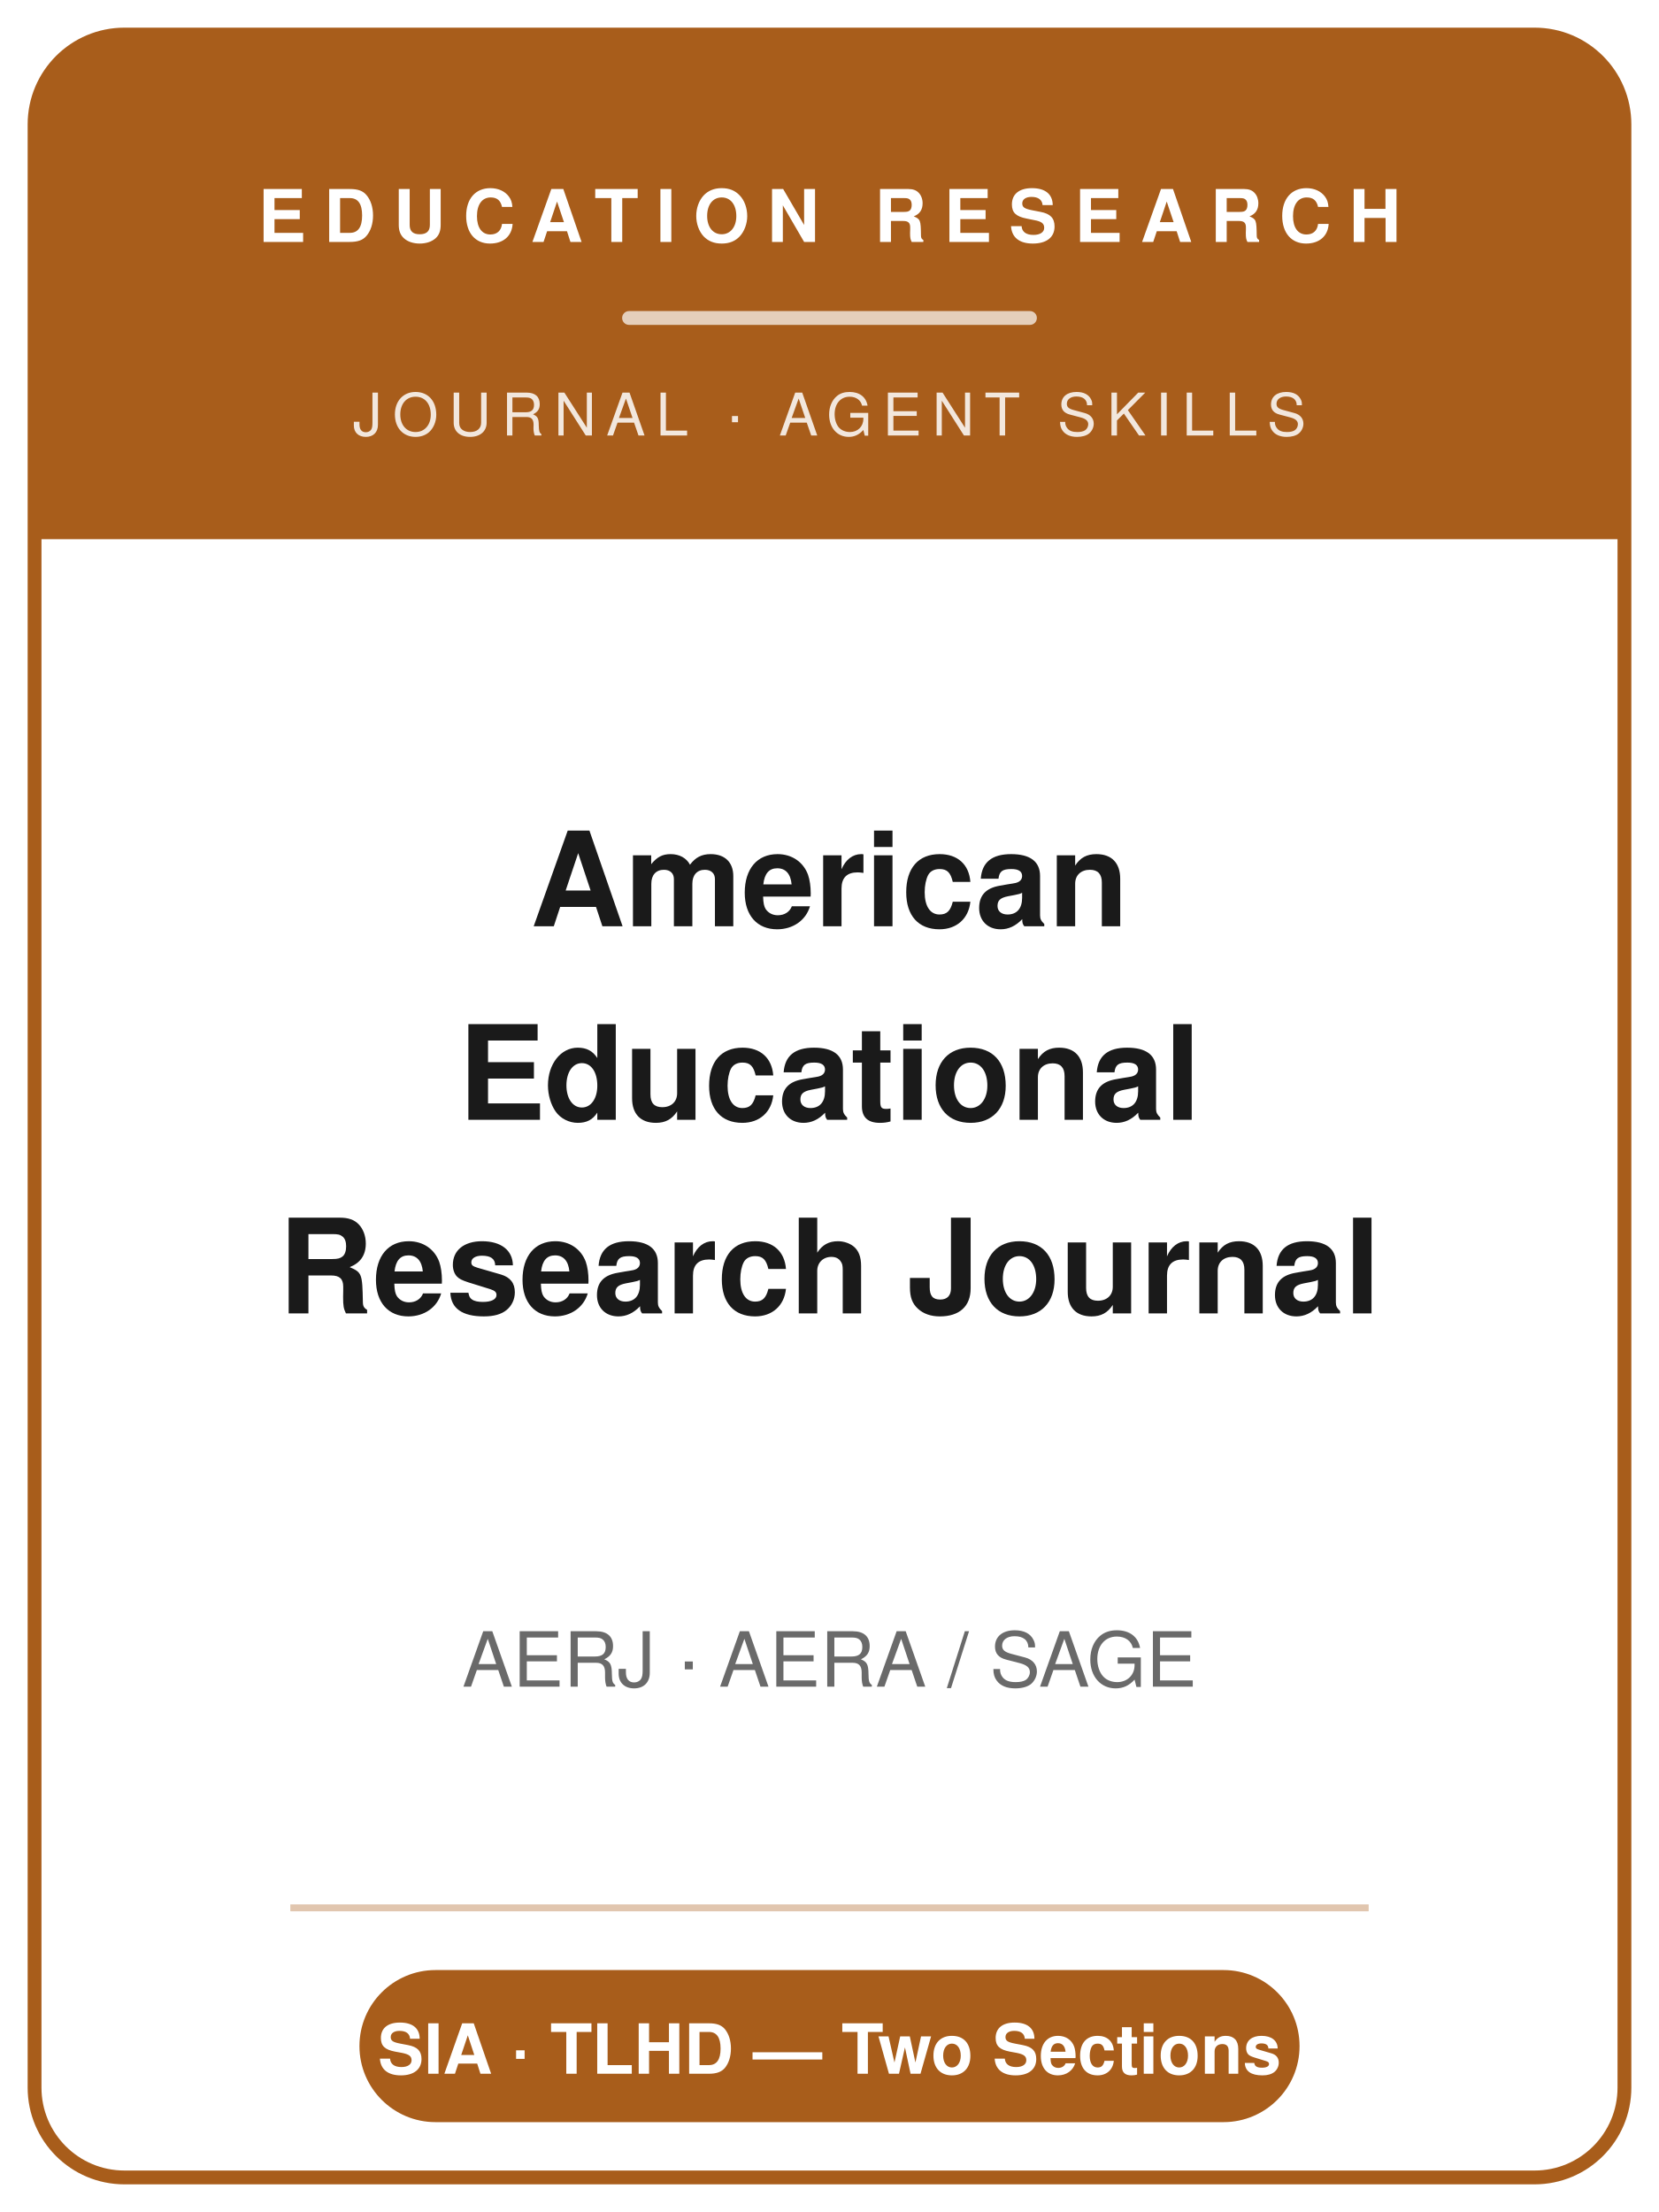
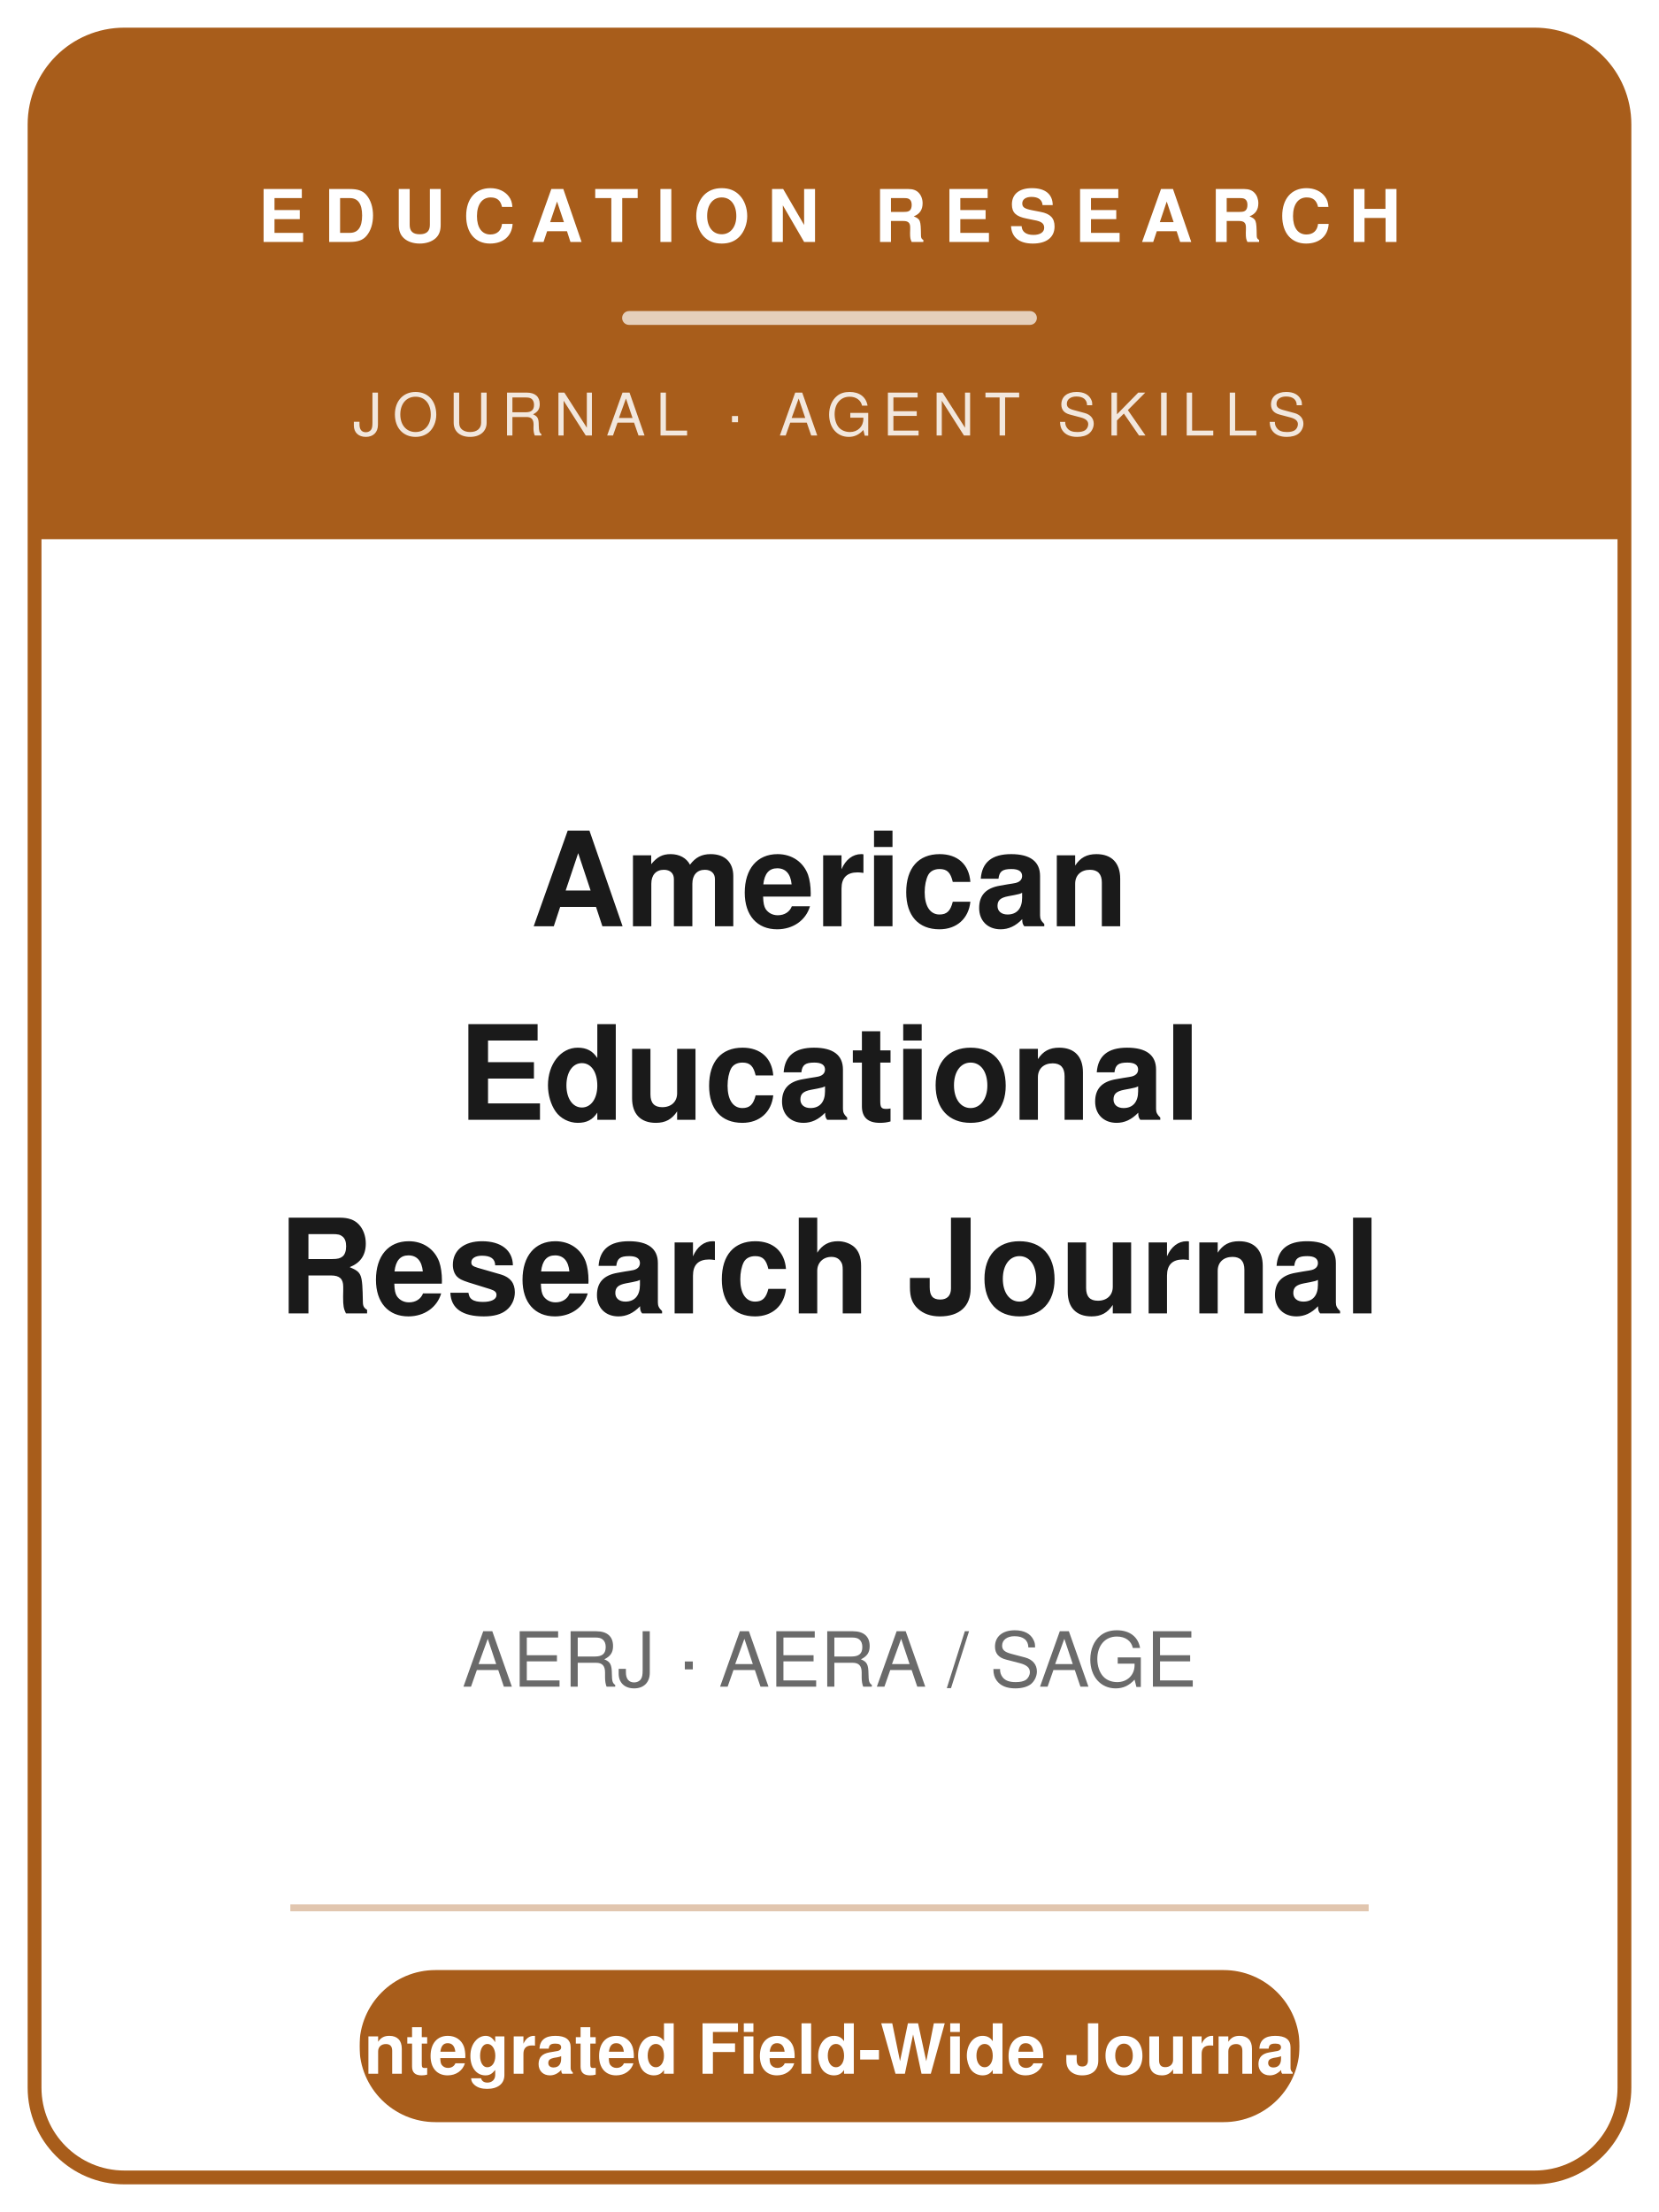
<svg xmlns="http://www.w3.org/2000/svg" viewBox="0 0 240 320" width="240" height="320">
  <rect width="240" height="320" fill="#ffffff" />
  <rect x="5" y="5" width="230" height="310" rx="13" fill="#ffffff" stroke="#a85d1b" stroke-width="2" />
  <path d="M5,18 a13,13 0 0 1 13,-13 h204 a13,13 0 0 1 13,13 v60 h-230 z" fill="#a85d1b" />
  <text x="120" y="35" text-anchor="middle" font-family="Helvetica Neue, Helvetica, Arial, sans-serif" font-size="10.5" letter-spacing="2.5" font-weight="700" fill="#ffffff">EDUCATION RESEARCH</text>
  <rect x="90.0" y="45" width="60" height="2" rx="1" fill="#ffffff" opacity="0.7" />
  <text x="120" y="63" text-anchor="middle" font-family="Helvetica Neue, Helvetica, Arial, sans-serif" font-size="8.5" letter-spacing="1.5" fill="#ffffff" opacity="0.85">JOURNAL · AGENT SKILLS</text>
  <text x="120" y="134" text-anchor="middle" font-family="Helvetica Neue, Helvetica, Arial, sans-serif" font-size="19" font-weight="700" fill="#1a1a1a">American</text>
  <text x="120" y="162" text-anchor="middle" font-family="Helvetica Neue, Helvetica, Arial, sans-serif" font-size="19" font-weight="700" fill="#1a1a1a">Educational</text>
  <text x="120" y="190" text-anchor="middle" font-family="Helvetica Neue, Helvetica, Arial, sans-serif" font-size="19" font-weight="700" fill="#1a1a1a">Research Journal</text>
  <text x="120" y="244" text-anchor="middle" font-family="Helvetica Neue, Helvetica, Arial, sans-serif" font-size="11" fill="#6a6a6a">AERJ · AERA / SAGE</text>
  <line x1="42" y1="276" x2="198" y2="276" stroke="#a85d1b" stroke-width="1" opacity="0.35" />
  <rect x="52" y="285" width="136" height="22" rx="11" fill="#a85d1b" />
-   <text x="120" y="300" text-anchor="middle" font-family="Helvetica Neue, Helvetica, Arial, sans-serif" font-size="10" font-weight="700" fill="#ffffff">SIA · TLHD — Two Sections</text>
+   <text x="120" y="300" text-anchor="middle" font-family="Helvetica Neue, Helvetica, Arial, sans-serif" font-size="10" font-weight="700" fill="#ffffff">Integrated Field-Wide Journal</text>
</svg>
